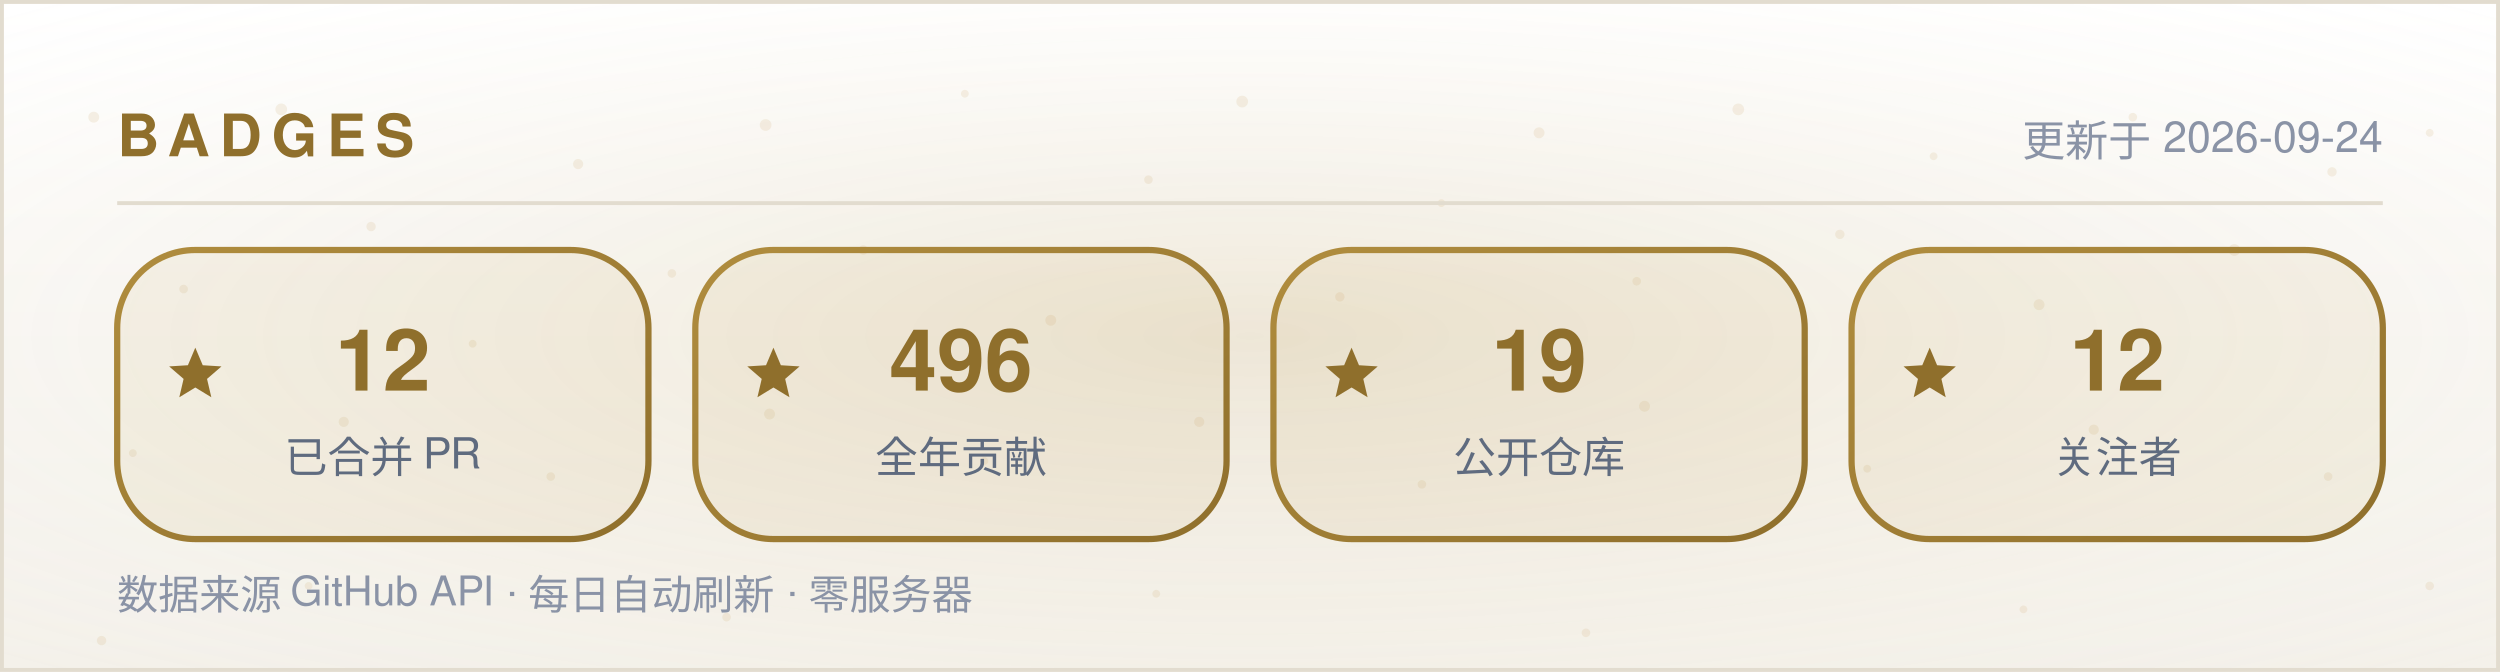
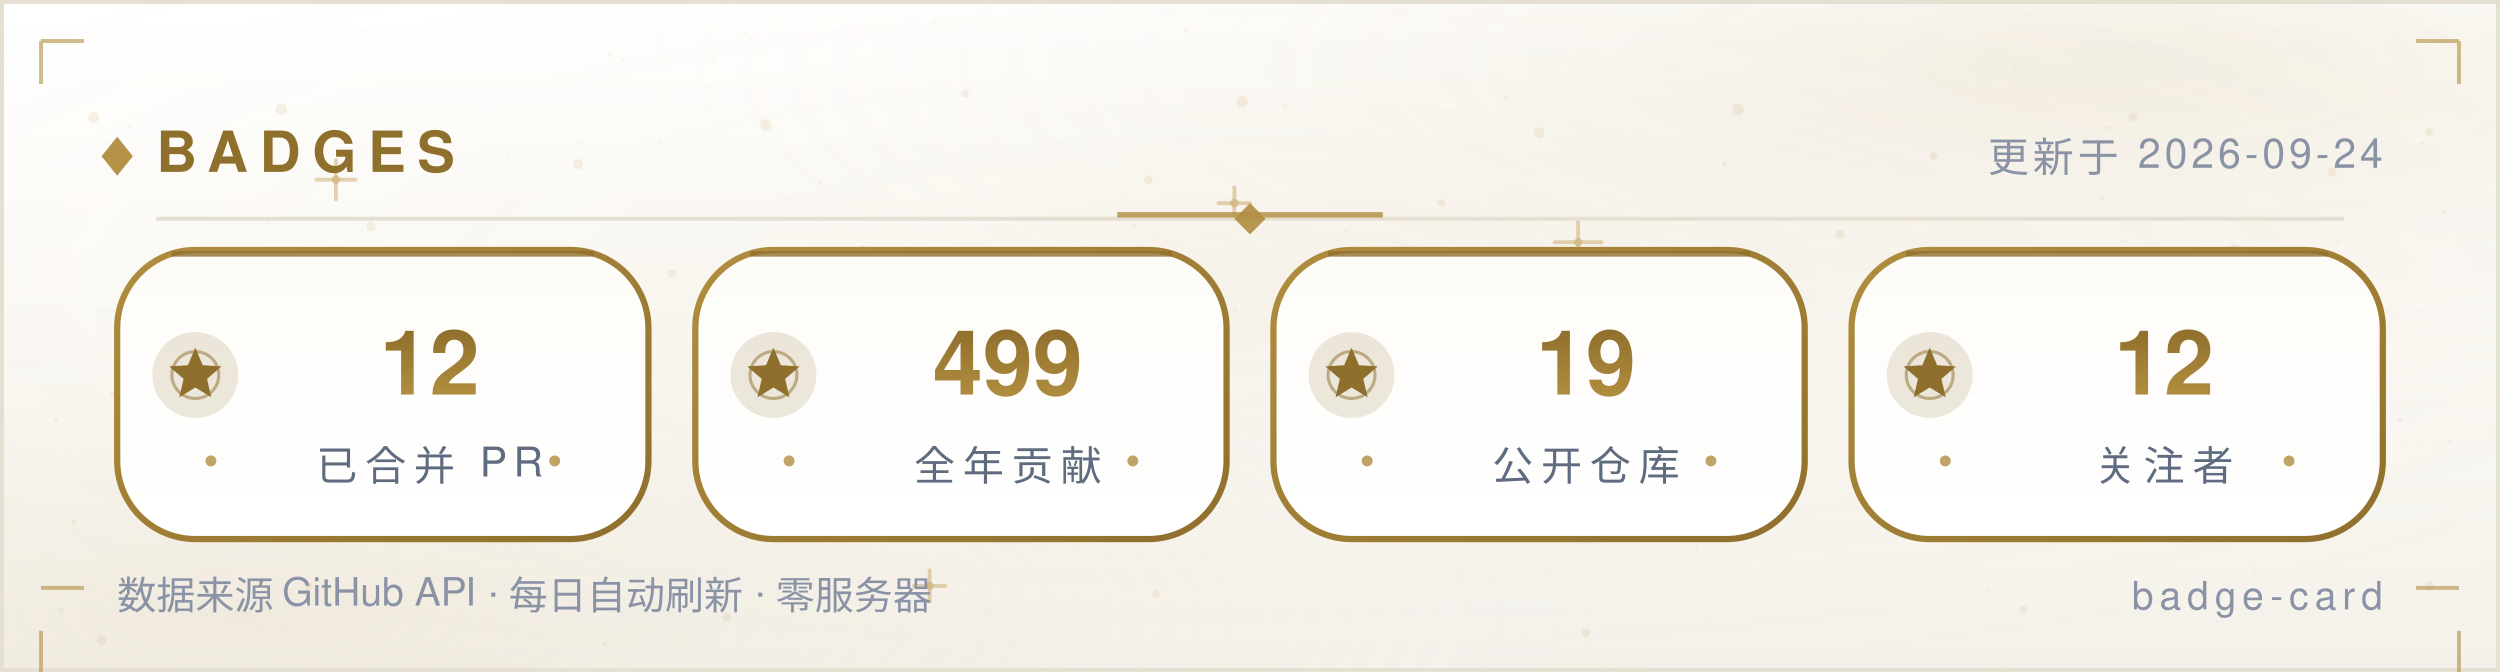
<svg xmlns="http://www.w3.org/2000/svg" width="640" height="172" viewBox="0 0 640 172" role="img" aria-label="Badges — Morningstar202604">
  <defs>
    <linearGradient id="bg" x1="0" y1="0" x2="0" y2="1">
      <stop offset="0" stop-color="#FFFFFF" />
+       <stop offset="0.5" stop-color="#FBF9F4" />
      <stop offset="1" stop-color="#F4F1EA" />
    </linearGradient>
-     <radialGradient id="glow" cx="0.5" cy="0.5" r="0.75">
-       <stop offset="0" stop-color="#B08D3E" stop-opacity="0.16" />
+     <radialGradient id="nebG" cx="0.84" cy="0.10" r="0.62">
+       <stop offset="0" stop-color="#B08D3E" stop-opacity="0.14" />
      <stop offset="1" stop-color="#FFFFFF" stop-opacity="0" />
    </radialGradient>
+     <radialGradient id="nebB" cx="0.10" cy="0.92" r="0.60">
+       <stop offset="0" stop-color="#DCCBA8" stop-opacity="0.2" />
+       <stop offset="1" stop-color="#FFFFFF" stop-opacity="0" />
+     </radialGradient>
+     <radialGradient id="glow" cx="0.5" cy="0.42" r="0.72">
+       <stop offset="0" stop-color="#B08D3E" stop-opacity="0.06" />
+       <stop offset="1" stop-color="#FFFFFF" stop-opacity="0" />
+     </radialGradient>
  </defs>
  <rect width="640" height="172" fill="url(#bg)" />
+   <rect width="640" height="172" fill="url(#nebG)" />
+   <rect width="640" height="172" fill="url(#nebB)" />
  <rect width="640" height="172" fill="url(#glow)" />
  <circle cx="24" cy="30" r="1.4" fill="#C9A86A" opacity="0.16" />
  <circle cx="47" cy="74" r="1.1" fill="#C9A86A" opacity="0.16" />
  <circle cx="72" cy="28" r="1.5" fill="#C9A86A" opacity="0.16" />
  <circle cx="95" cy="58" r="1.2" fill="#C9A86A" opacity="0.16" />
  <circle cx="121" cy="88" r="1" fill="#C9A86A" opacity="0.16" />
  <circle cx="148" cy="42" r="1.3" fill="#C9A86A" opacity="0.16" />
  <circle cx="172" cy="70" r="1.1" fill="#C9A86A" opacity="0.16" />
  <circle cx="196" cy="32" r="1.5" fill="#C9A86A" opacity="0.16" />
  <circle cx="221" cy="64" r="1.2" fill="#C9A86A" opacity="0.16" />
  <circle cx="247" cy="24" r="1" fill="#C9A86A" opacity="0.16" />
  <circle cx="269" cy="82" r="1.4" fill="#C9A86A" opacity="0.16" />
  <circle cx="294" cy="46" r="1.1" fill="#C9A86A" opacity="0.16" />
  <circle cx="318" cy="26" r="1.5" fill="#C9A86A" opacity="0.16" />
  <circle cx="343" cy="76" r="1.2" fill="#C9A86A" opacity="0.16" />
  <circle cx="369" cy="52" r="1" fill="#C9A86A" opacity="0.16" />
  <circle cx="394" cy="34" r="1.4" fill="#C9A86A" opacity="0.16" />
  <circle cx="419" cy="72" r="1.1" fill="#C9A86A" opacity="0.16" />
  <circle cx="445" cy="28" r="1.5" fill="#C9A86A" opacity="0.16" />
  <circle cx="471" cy="60" r="1.2" fill="#C9A86A" opacity="0.16" />
  <circle cx="495" cy="40" r="1" fill="#C9A86A" opacity="0.16" />
  <circle cx="522" cy="78" r="1.4" fill="#C9A86A" opacity="0.16" />
  <circle cx="546" cy="30" r="1.1" fill="#C9A86A" opacity="0.16" />
  <circle cx="572" cy="64" r="1.5" fill="#C9A86A" opacity="0.16" />
  <circle cx="597" cy="44" r="1.2" fill="#C9A86A" opacity="0.16" />
  <circle cx="622" cy="34" r="1" fill="#C9A86A" opacity="0.16" />
  <circle cx="34" cy="116" r="1" fill="#C9A86A" opacity="0.16" />
  <circle cx="88" cy="108" r="1.3" fill="#C9A86A" opacity="0.16" />
  <circle cx="141" cy="122" r="1.1" fill="#C9A86A" opacity="0.16" />
  <circle cx="197" cy="106" r="1.4" fill="#C9A86A" opacity="0.16" />
  <circle cx="252" cy="118" r="1" fill="#C9A86A" opacity="0.16" />
  <circle cx="307" cy="108" r="1.3" fill="#C9A86A" opacity="0.16" />
  <circle cx="364" cy="124" r="1.1" fill="#C9A86A" opacity="0.16" />
  <circle cx="421" cy="104" r="1.4" fill="#C9A86A" opacity="0.16" />
  <circle cx="478" cy="120" r="1" fill="#C9A86A" opacity="0.16" />
  <circle cx="536" cy="110" r="1.3" fill="#C9A86A" opacity="0.16" />
  <circle cx="596" cy="122" r="1.1" fill="#C9A86A" opacity="0.16" />
  <circle cx="26" cy="164" r="1.2" fill="#C9A86A" opacity="0.16" />
  <circle cx="79" cy="150" r="1" fill="#C9A86A" opacity="0.16" />
  <circle cx="186" cy="158" r="1.1" fill="#C9A86A" opacity="0.16" />
  <circle cx="296" cy="152" r="1" fill="#C9A86A" opacity="0.16" />
  <circle cx="406" cy="162" r="1.1" fill="#C9A86A" opacity="0.16" />
  <circle cx="518" cy="156" r="1" fill="#C9A86A" opacity="0.16" />
  <circle cx="622" cy="150" r="1.1" fill="#C9A86A" opacity="0.16" />
-   <rect x="0.5" y="0.5" width="639" height="171" fill="none" stroke="#E2DCCF" stroke-width="1" />
-   <text x="30" y="40" font-family="'Segoe UI',Helvetica,Arial,'PingFang SC','Microsoft YaHei',sans-serif" font-size="15" font-weight="700" letter-spacing="2.5" fill="#8F6F2C">BADGES</text>
-   <text x="610" y="40" text-anchor="end" font-family="'Segoe UI',Helvetica,Arial,'PingFang SC','Microsoft YaHei',sans-serif" font-size="11" fill="#8A93A6">更新于 2026-09-24</text>
-   <line x1="30" y1="52" x2="610" y2="52" stroke="#E2DCCF" stroke-width="1" />
+   <path d="M81.0 46.0 H91.0 M86.0 41.0 V51.0" stroke="#C9A86A" stroke-width="1" stroke-linecap="round" opacity="0.5" />
+   <circle cx="86.0" cy="46.0" r="1.1" fill="#C9A86A" opacity="0.5" />
+   <path d="M234.0 150.0 H242.0 M238.0 146.0 V154.0" stroke="#C9A86A" stroke-width="1" stroke-linecap="round" opacity="0.5" />
+   <circle cx="238.0" cy="150.0" r="1.1" fill="#C9A86A" opacity="0.5" />
+   <path d="M398.0 62.0 H410.0 M404.0 56.0 V68.0" stroke="#C9A86A" stroke-width="1" stroke-linecap="round" opacity="0.5" />
+   <circle cx="404.0" cy="62.0" r="1.1" fill="#C9A86A" opacity="0.5" />
+   <path d="M312.0 52.0 H320.0 M316.0 48.0 V56.0" stroke="#C9A86A" stroke-width="1" stroke-linecap="round" opacity="0.5" />
+   <circle cx="316.0" cy="52.0" r="1.1" fill="#C9A86A" opacity="0.5" />
+   <circle cx="15.6" cy="156.3" r="0.6" fill="#8F6F2C" opacity="0.067" />
+   <circle cx="97.2" cy="97.0" r="0.6" fill="#8F6F2C" opacity="0.076" />
+   <circle cx="538.1" cy="50.5" r="0.6" fill="#8F6F2C" opacity="0.057" />
+   <circle cx="344.4" cy="59.3" r="0.5" fill="#8F6F2C" opacity="0.057" />
+   <circle cx="159.4" cy="15.3" r="0.4" fill="#8F6F2C" opacity="0.048" />
+   <circle cx="28.7" cy="100.9" r="0.5" fill="#8F6F2C" opacity="0.080" />
+   <circle cx="209.8" cy="46.8" r="0.4" fill="#8F6F2C" opacity="0.060" />
+   <circle cx="316.1" cy="79.5" r="0.5" fill="#8F6F2C" opacity="0.057" />
+   <circle cx="590.8" cy="161.7" r="0.5" fill="#8F6F2C" opacity="0.037" />
+   <circle cx="539.3" cy="32.7" r="0.5" fill="#8F6F2C" opacity="0.068" />
+   <circle cx="385.5" cy="24.9" r="0.5" fill="#8F6F2C" opacity="0.076" />
+   <circle cx="292.3" cy="88.6" r="0.5" fill="#8F6F2C" opacity="0.060" />
+   <circle cx="536.7" cy="123.6" r="0.5" fill="#8F6F2C" opacity="0.046" />
+   <circle cx="377.3" cy="52.7" r="0.4" fill="#8F6F2C" opacity="0.041" />
+   <circle cx="92.8" cy="8.2" r="0.5" fill="#8F6F2C" opacity="0.044" />
+   <circle cx="354.5" cy="103.9" r="0.5" fill="#8F6F2C" opacity="0.080" />
+   <circle cx="310.7" cy="138.9" r="0.4" fill="#8F6F2C" opacity="0.054" />
+   <circle cx="601.3" cy="126.0" r="0.5" fill="#8F6F2C" opacity="0.054" />
+   <circle cx="18.9" cy="133.6" r="0.6" fill="#8F6F2C" opacity="0.085" />
+   <circle cx="312.4" cy="126.5" r="0.6" fill="#8F6F2C" opacity="0.069" />
+   <circle cx="239.2" cy="6.0" r="0.5" fill="#8F6F2C" opacity="0.036" />
+   <circle cx="436.2" cy="102.9" r="0.6" fill="#8F6F2C" opacity="0.071" />
+   <circle cx="329.0" cy="27.3" r="0.6" fill="#8F6F2C" opacity="0.063" />
+   <circle cx="625.7" cy="54.4" r="0.5" fill="#8F6F2C" opacity="0.075" />
+   <circle cx="428.8" cy="86.2" r="0.4" fill="#8F6F2C" opacity="0.065" />
+   <circle cx="169.1" cy="36.2" r="0.4" fill="#8F6F2C" opacity="0.073" />
+   <circle cx="586.8" cy="90.4" r="0.4" fill="#8F6F2C" opacity="0.060" />
+   <circle cx="598.2" cy="62.1" r="0.5" fill="#8F6F2C" opacity="0.054" />
+   <circle cx="289.9" cy="75.4" r="0.5" fill="#8F6F2C" opacity="0.053" />
+   <circle cx="315.7" cy="121.6" r="0.4" fill="#8F6F2C" opacity="0.054" />
+   <circle cx="154.8" cy="165.0" r="0.5" fill="#8F6F2C" opacity="0.080" />
+   <circle cx="411.7" cy="30.5" r="0.4" fill="#8F6F2C" opacity="0.043" />
+   <circle cx="465.0" cy="97.4" r="0.4" fill="#8F6F2C" opacity="0.048" />
+   <circle cx="533.5" cy="75.1" r="0.5" fill="#8F6F2C" opacity="0.050" />
+   <circle cx="621.7" cy="32.9" r="0.4" fill="#8F6F2C" opacity="0.064" />
+   <circle cx="14.4" cy="107.5" r="0.6" fill="#8F6F2C" opacity="0.064" />
+   <circle cx="68.9" cy="57.2" r="0.5" fill="#8F6F2C" opacity="0.076" />
+   <circle cx="182.4" cy="15.9" r="0.4" fill="#8F6F2C" opacity="0.047" />
+   <circle cx="125.6" cy="81.9" r="0.5" fill="#8F6F2C" opacity="0.081" />
+   <circle cx="367.1" cy="17.0" r="0.4" fill="#8F6F2C" opacity="0.039" />
+   <circle cx="441.5" cy="41.9" r="0.6" fill="#8F6F2C" opacity="0.085" />
+   <circle cx="69.5" cy="85.0" r="0.5" fill="#8F6F2C" opacity="0.078" />
+   <circle cx="627.1" cy="112.9" r="0.5" fill="#8F6F2C" opacity="0.081" />
+   <circle cx="620.2" cy="36.7" r="0.4" fill="#8F6F2C" opacity="0.078" />
+   <circle cx="508.9" cy="151.4" r="0.4" fill="#8F6F2C" opacity="0.055" />
+   <circle cx="403.3" cy="120.8" r="0.4" fill="#8F6F2C" opacity="0.061" />
+   <circle cx="381.0" cy="118.9" r="0.5" fill="#8F6F2C" opacity="0.078" />
+   <circle cx="33.1" cy="32.4" r="0.6" fill="#8F6F2C" opacity="0.059" />
+   <circle cx="249.8" cy="56.1" r="0.4" fill="#8F6F2C" opacity="0.066" />
+   <circle cx="434.3" cy="139.9" r="0.4" fill="#8F6F2C" opacity="0.082" />
+   <circle cx="437.2" cy="123.0" r="0.4" fill="#8F6F2C" opacity="0.040" />
+   <circle cx="577.3" cy="145.6" r="0.6" fill="#8F6F2C" opacity="0.044" />
+   <circle cx="366.6" cy="92.9" r="0.5" fill="#8F6F2C" opacity="0.044" />
+   <circle cx="444.8" cy="113.9" r="0.4" fill="#8F6F2C" opacity="0.060" />
+   <circle cx="316.6" cy="56.4" r="0.4" fill="#8F6F2C" opacity="0.076" />
+   <circle cx="148.0" cy="36.8" r="0.5" fill="#8F6F2C" opacity="0.053" />
+   <circle cx="326.4" cy="57.8" r="0.4" fill="#8F6F2C" opacity="0.054" />
+   <circle cx="515.4" cy="17.6" r="0.4" fill="#8F6F2C" opacity="0.047" />
+   <circle cx="182.8" cy="42.0" r="0.4" fill="#8F6F2C" opacity="0.039" />
+   <circle cx="475.9" cy="48.7" r="0.4" fill="#8F6F2C" opacity="0.037" />
+   <circle cx="441.8" cy="73.9" r="0.5" fill="#8F6F2C" opacity="0.057" />
+   <circle cx="386.7" cy="63.7" r="0.6" fill="#8F6F2C" opacity="0.059" />
+   <circle cx="303.5" cy="7.9" r="0.6" fill="#8F6F2C" opacity="0.074" />
+   <circle cx="544.1" cy="61.8" r="0.4" fill="#8F6F2C" opacity="0.054" />
+   <circle cx="156.0" cy="14.1" r="0.5" fill="#8F6F2C" opacity="0.051" />
+   <circle cx="614.5" cy="107.6" r="0.6" fill="#8F6F2C" opacity="0.068" />
+   <circle cx="397.8" cy="120.2" r="0.4" fill="#8F6F2C" opacity="0.042" />
+   <circle cx="190.5" cy="8.5" r="0.6" fill="#8F6F2C" opacity="0.043" />
+   <circle cx="483.0" cy="117.3" r="0.4" fill="#8F6F2C" opacity="0.085" />
+   <circle cx="187.7" cy="103.4" r="0.5" fill="#8F6F2C" opacity="0.067" />
+   <circle cx="290.3" cy="57.8" r="0.5" fill="#8F6F2C" opacity="0.068" />
+   <circle cx="130.0" cy="39.6" r="0.4" fill="#8F6F2C" opacity="0.074" />
+   <rect x="0.5" y="0.5" width="639" height="171" fill="none" stroke="#E5DFD2" stroke-width="1" />
+   <path d="M10.5 10.5 h11 M10.5 10.5 v11" fill="none" stroke="#B08D3E" stroke-width="1" opacity="0.6" />
+   <path d="M618.5 10.5 h11 M629.5 10.5 v11" fill="none" stroke="#B08D3E" stroke-width="1" opacity="0.6" />
+   <path d="M10.5 150.5 h11 M10.5 161.5 v11" fill="none" stroke="#B08D3E" stroke-width="1" opacity="0.6" />
+   <path d="M618.5 150.5 h11 M629.5 161.5 v11" fill="none" stroke="#B08D3E" stroke-width="1" opacity="0.6" />
+   <path d="M26 40 l4 -5 l4 5 l-4 5 z" fill="#B08D3E" opacity="0.95" />
+   <text x="40" y="44" font-family="'Segoe UI',Helvetica,Arial,'PingFang SC','Microsoft YaHei',sans-serif" font-size="14.5" font-weight="700" letter-spacing="3" fill="#8F6F2C">BADGES</text>
+   <text x="610" y="44" text-anchor="end" font-family="'Segoe UI',Helvetica,Arial,'PingFang SC','Microsoft YaHei',sans-serif" font-size="10.5" letter-spacing="1" fill="#8A93A6">更新于 2026-09-24</text>
+   <line x1="40" y1="56" x2="600" y2="56" stroke="#E5DFD2" stroke-width="1" />
+   <line x1="286" y1="55" x2="354" y2="55" stroke="#B08D3E" stroke-width="1.4" opacity="0.8" />
+   <path d="M320 52 l4 4 l-4 4 l-4 -4 z" fill="#B08D3E" opacity="0.9" />
+   <defs>
+     <linearGradient id="pb" x1="0" y1="0" x2="0" y2="1">
+       <stop offset="0" stop-color="#FDFCF8" />
+       <stop offset="1" stop-color="#FFFFFF" />
+     </linearGradient>
+     <linearGradient id="gtb" x1="0" y1="0" x2="0" y2="1">
+       <stop offset="0" stop-color="#8F6F2C" />
+       <stop offset="1" stop-color="#B08D3E" />
+     </linearGradient>
+   </defs>
  <defs>
    <linearGradient id="ge30" x1="0" y1="0" x2="1" y2="1">
      <stop offset="0" stop-color="#B08D3E" />
      <stop offset="1" stop-color="#8F6F2C" />
    </linearGradient>
  </defs>
-   <rect x="30" y="64" width="136" height="74" rx="20" fill="#B08D3E" fill-opacity="0.08" stroke="url(#ge30)" stroke-width="1.6" />
+   <rect x="30" y="64" width="136" height="74" rx="20" fill="url(#pb)" stroke="url(#ge30)" stroke-width="1.6" />
+   <line x1="44" y1="65" x2="152" y2="65" stroke="#8F6F2C" stroke-width="1.4" opacity="0.8" />
+   <circle cx="50" cy="96" r="11" fill="#8F6F2C" opacity="0.16" />
+   <circle cx="50" cy="96" r="6" fill="none" stroke="#8F6F2C" stroke-opacity="0.5" stroke-width="0.8" />
  <polygon points="50.0,89.0 51.9,93.5 56.7,93.8 53.0,97.0 54.1,101.7 50.0,99.2 45.9,101.7 47.0,97.0 43.3,93.8 48.1,93.5" fill="#8F6F2C" />
-   <text x="98" y="100" text-anchor="middle" font-family="'Segoe UI',Helvetica,Arial,'PingFang SC','Microsoft YaHei',sans-serif" font-size="22" font-weight="700" fill="#8F6F2C">12</text>
-   <text x="98" y="121" text-anchor="middle" font-family="'Segoe UI',Helvetica,Arial,'PingFang SC','Microsoft YaHei',sans-serif" font-size="11" fill="#5F6B7F">已合并 PR</text>
+   <text x="110" y="101" text-anchor="middle" font-family="'Segoe UI',Helvetica,Arial,'PingFang SC','Microsoft YaHei',sans-serif" font-size="23" font-weight="600" fill="url(#gtb)">12</text>
+   <text x="110" y="123" text-anchor="middle" font-family="'Segoe UI',Helvetica,Arial,'PingFang SC','Microsoft YaHei',sans-serif" font-size="10.5" letter-spacing="2" fill="#5F6B7F">已合并 PR</text>
+   <circle cx="54" cy="118" r="1.4" fill="#B08D3E" opacity="0.8" />
+   <circle cx="142" cy="118" r="1.4" fill="#B08D3E" opacity="0.8" />
  <defs>
    <linearGradient id="ge178" x1="0" y1="0" x2="1" y2="1">
      <stop offset="0" stop-color="#B08D3E" />
      <stop offset="1" stop-color="#8F6F2C" />
    </linearGradient>
  </defs>
-   <rect x="178" y="64" width="136" height="74" rx="20" fill="#B08D3E" fill-opacity="0.08" stroke="url(#ge178)" stroke-width="1.6" />
+   <rect x="178" y="64" width="136" height="74" rx="20" fill="url(#pb)" stroke="url(#ge178)" stroke-width="1.6" />
+   <line x1="192" y1="65" x2="300" y2="65" stroke="#8F6F2C" stroke-width="1.4" opacity="0.8" />
+   <circle cx="198" cy="96" r="11" fill="#8F6F2C" opacity="0.16" />
+   <circle cx="198" cy="96" r="6" fill="none" stroke="#8F6F2C" stroke-opacity="0.5" stroke-width="0.8" />
  <polygon points="198.0,89.0 199.9,93.5 204.7,93.8 201.0,97.0 202.1,101.7 198.0,99.2 193.9,101.7 195.0,97.0 191.3,93.8 196.1,93.5" fill="#8F6F2C" />
-   <text x="246" y="100" text-anchor="middle" font-family="'Segoe UI',Helvetica,Arial,'PingFang SC','Microsoft YaHei',sans-serif" font-size="22" font-weight="700" fill="#8F6F2C">496</text>
-   <text x="246" y="121" text-anchor="middle" font-family="'Segoe UI',Helvetica,Arial,'PingFang SC','Microsoft YaHei',sans-serif" font-size="11" fill="#5F6B7F">全年贡献</text>
+   <text x="258" y="101" text-anchor="middle" font-family="'Segoe UI',Helvetica,Arial,'PingFang SC','Microsoft YaHei',sans-serif" font-size="23" font-weight="600" fill="url(#gtb)">499</text>
+   <text x="258" y="123" text-anchor="middle" font-family="'Segoe UI',Helvetica,Arial,'PingFang SC','Microsoft YaHei',sans-serif" font-size="10.5" letter-spacing="2" fill="#5F6B7F">全年贡献</text>
+   <circle cx="202" cy="118" r="1.4" fill="#B08D3E" opacity="0.8" />
+   <circle cx="290" cy="118" r="1.4" fill="#B08D3E" opacity="0.8" />
  <defs>
    <linearGradient id="ge326" x1="0" y1="0" x2="1" y2="1">
      <stop offset="0" stop-color="#B08D3E" />
      <stop offset="1" stop-color="#8F6F2C" />
    </linearGradient>
  </defs>
-   <rect x="326" y="64" width="136" height="74" rx="20" fill="#B08D3E" fill-opacity="0.08" stroke="url(#ge326)" stroke-width="1.6" />
+   <rect x="326" y="64" width="136" height="74" rx="20" fill="url(#pb)" stroke="url(#ge326)" stroke-width="1.6" />
+   <line x1="340" y1="65" x2="448" y2="65" stroke="#8F6F2C" stroke-width="1.4" opacity="0.8" />
+   <circle cx="346" cy="96" r="11" fill="#8F6F2C" opacity="0.16" />
+   <circle cx="346" cy="96" r="6" fill="none" stroke="#8F6F2C" stroke-opacity="0.5" stroke-width="0.8" />
  <polygon points="346.0,89.0 347.9,93.5 352.7,93.8 349.0,97.0 350.1,101.7 346.0,99.2 341.9,101.7 343.0,97.0 339.3,93.8 344.1,93.5" fill="#8F6F2C" />
-   <text x="394" y="100" text-anchor="middle" font-family="'Segoe UI',Helvetica,Arial,'PingFang SC','Microsoft YaHei',sans-serif" font-size="22" font-weight="700" fill="#8F6F2C">19</text>
-   <text x="394" y="121" text-anchor="middle" font-family="'Segoe UI',Helvetica,Arial,'PingFang SC','Microsoft YaHei',sans-serif" font-size="11" fill="#5F6B7F">公开仓库</text>
+   <text x="406" y="101" text-anchor="middle" font-family="'Segoe UI',Helvetica,Arial,'PingFang SC','Microsoft YaHei',sans-serif" font-size="23" font-weight="600" fill="url(#gtb)">19</text>
+   <text x="406" y="123" text-anchor="middle" font-family="'Segoe UI',Helvetica,Arial,'PingFang SC','Microsoft YaHei',sans-serif" font-size="10.5" letter-spacing="2" fill="#5F6B7F">公开仓库</text>
+   <circle cx="350" cy="118" r="1.4" fill="#B08D3E" opacity="0.8" />
+   <circle cx="438" cy="118" r="1.4" fill="#B08D3E" opacity="0.8" />
  <defs>
    <linearGradient id="ge474" x1="0" y1="0" x2="1" y2="1">
      <stop offset="0" stop-color="#B08D3E" />
      <stop offset="1" stop-color="#8F6F2C" />
    </linearGradient>
  </defs>
-   <rect x="474" y="64" width="136" height="74" rx="20" fill="#B08D3E" fill-opacity="0.08" stroke="url(#ge474)" stroke-width="1.6" />
+   <rect x="474" y="64" width="136" height="74" rx="20" fill="url(#pb)" stroke="url(#ge474)" stroke-width="1.6" />
+   <line x1="488" y1="65" x2="596" y2="65" stroke="#8F6F2C" stroke-width="1.4" opacity="0.8" />
+   <circle cx="494" cy="96" r="11" fill="#8F6F2C" opacity="0.16" />
+   <circle cx="494" cy="96" r="6" fill="none" stroke="#8F6F2C" stroke-opacity="0.5" stroke-width="0.8" />
  <polygon points="494.0,89.0 495.9,93.5 500.7,93.8 497.0,97.0 498.1,101.7 494.0,99.2 489.9,101.7 491.0,97.0 487.3,93.8 492.1,93.5" fill="#8F6F2C" />
-   <text x="542" y="100" text-anchor="middle" font-family="'Segoe UI',Helvetica,Arial,'PingFang SC','Microsoft YaHei',sans-serif" font-size="22" font-weight="700" fill="#8F6F2C">12</text>
-   <text x="542" y="121" text-anchor="middle" font-family="'Segoe UI',Helvetica,Arial,'PingFang SC','Microsoft YaHei',sans-serif" font-size="11" fill="#5F6B7F">关注者</text>
-   <text x="30" y="156" font-family="'Segoe UI',Helvetica,Arial,'PingFang SC','Microsoft YaHei',sans-serif" font-size="10.5" fill="#8A93A6">数据来源 GitHub API · 每日自动刷新 · 零服务器</text>
+   <text x="554" y="101" text-anchor="middle" font-family="'Segoe UI',Helvetica,Arial,'PingFang SC','Microsoft YaHei',sans-serif" font-size="23" font-weight="600" fill="url(#gtb)">12</text>
+   <text x="554" y="123" text-anchor="middle" font-family="'Segoe UI',Helvetica,Arial,'PingFang SC','Microsoft YaHei',sans-serif" font-size="10.5" letter-spacing="2" fill="#5F6B7F">关注者</text>
+   <circle cx="498" cy="118" r="1.4" fill="#B08D3E" opacity="0.8" />
+   <circle cx="586" cy="118" r="1.4" fill="#B08D3E" opacity="0.8" />
+   <text x="30" y="156" font-family="'Segoe UI',Helvetica,Arial,'PingFang SC','Microsoft YaHei',sans-serif" font-size="10" fill="#8A93A6">数据来源 GitHub API · 每日自动刷新 · 零服务器</text>
+   <text x="610" y="156" text-anchor="end" font-family="'Segoe UI',Helvetica,Arial,'PingFang SC','Microsoft YaHei',sans-serif" font-size="10" letter-spacing="1.5" fill="#8A93A6">badge-card</text>
</svg>
